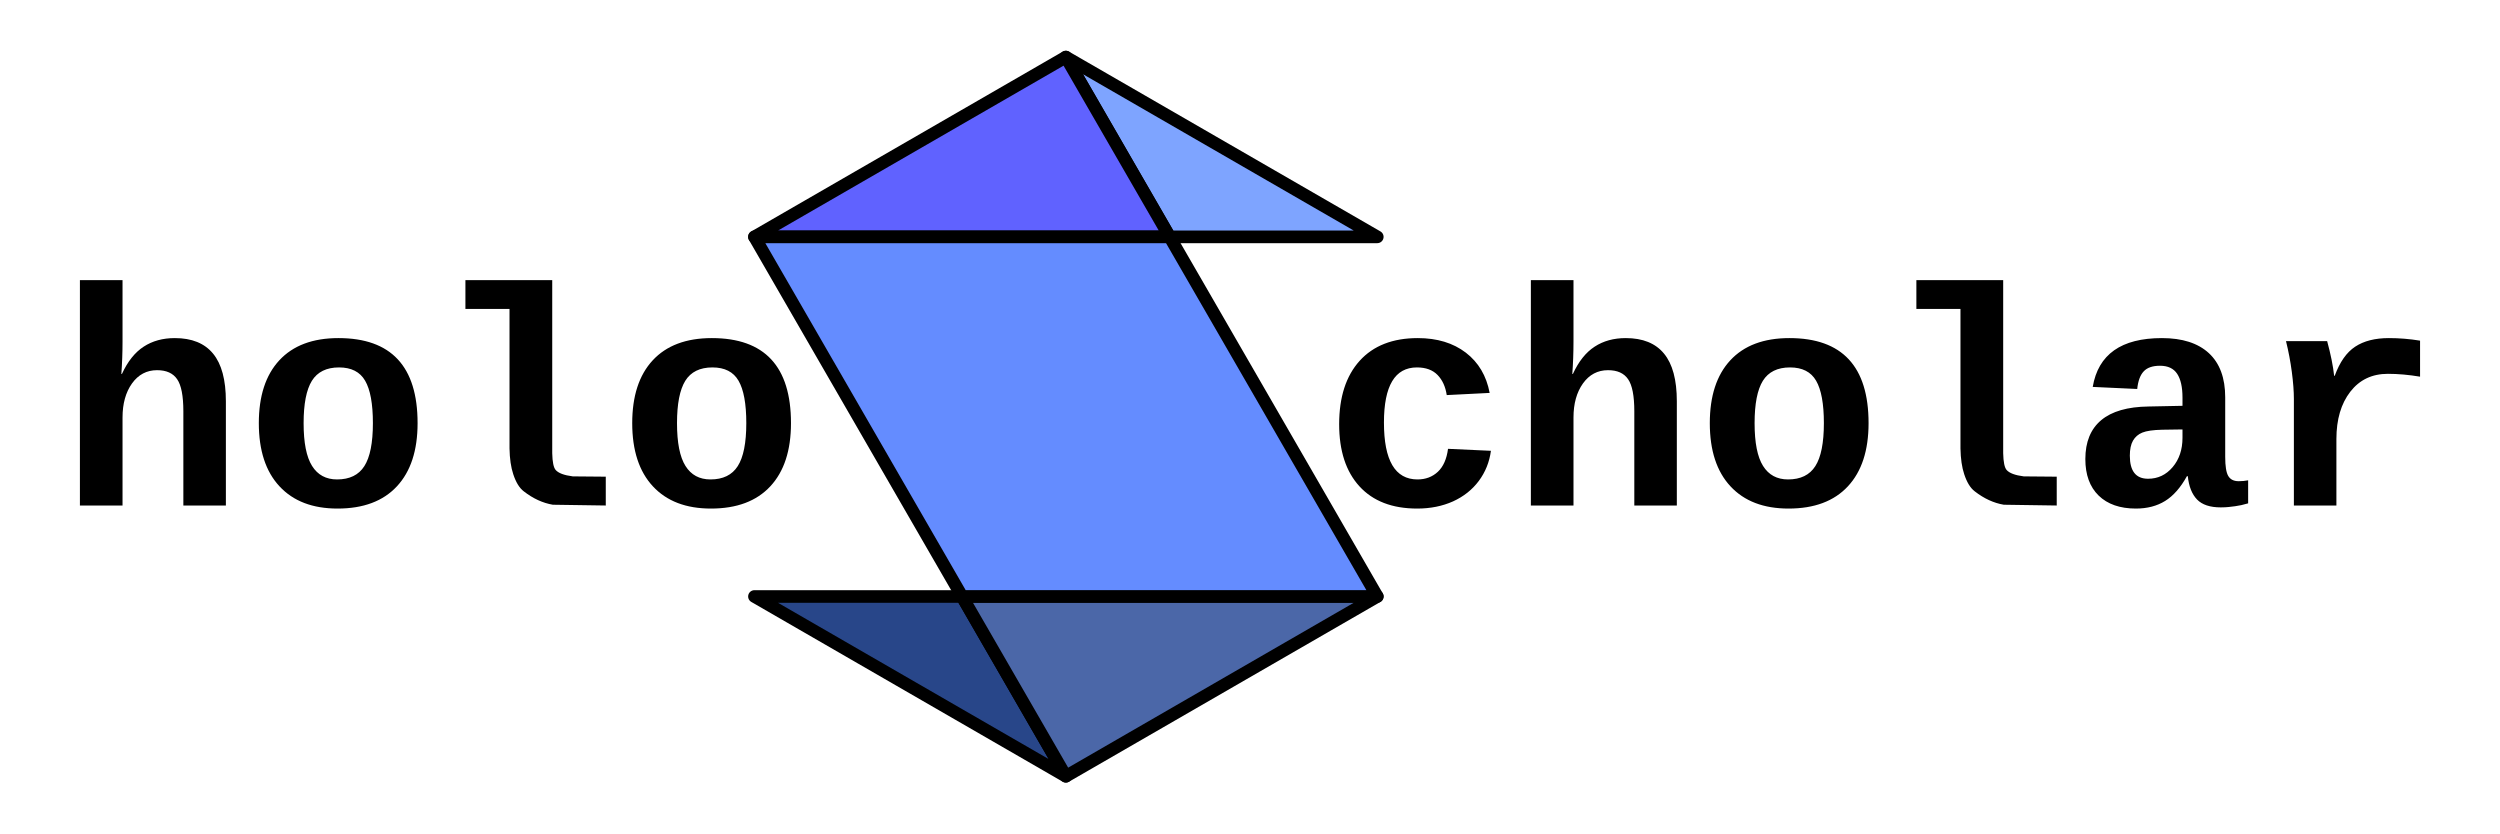
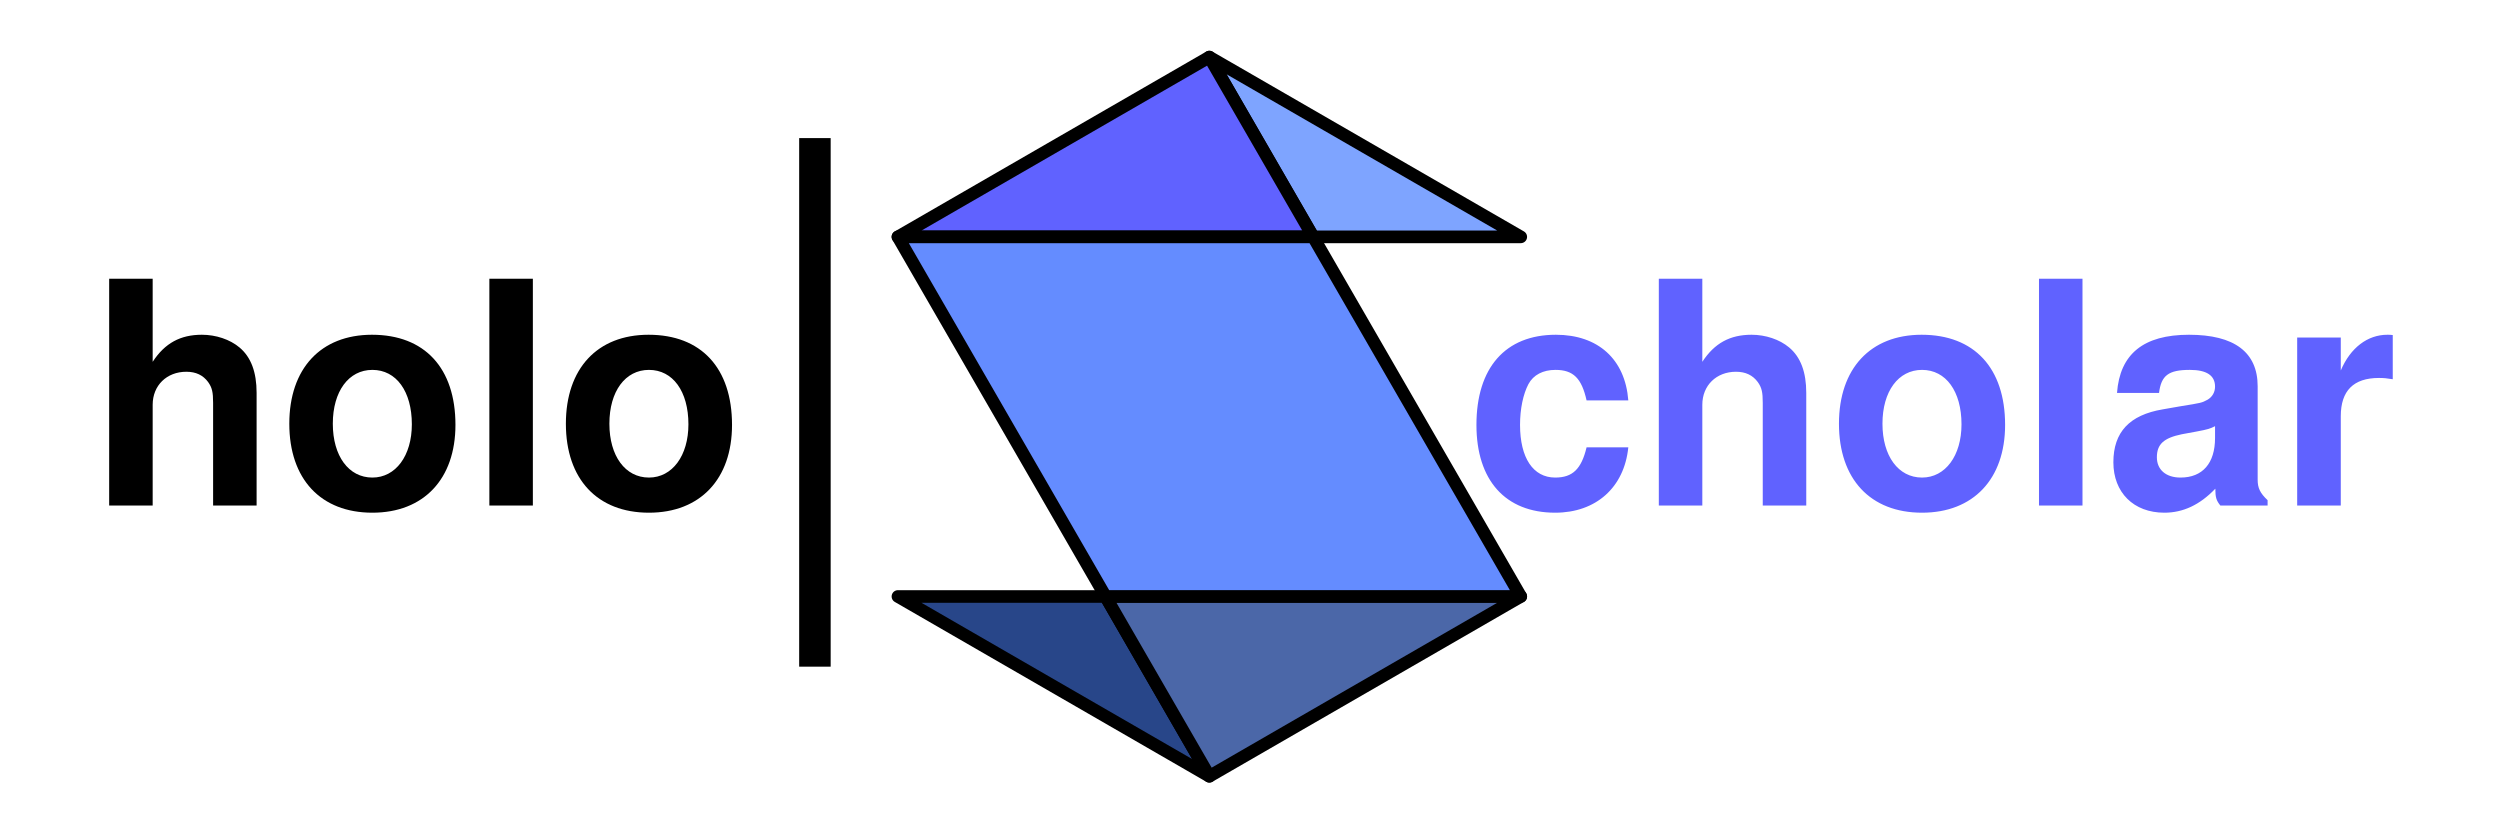
<svg xmlns="http://www.w3.org/2000/svg" width="1500" height="500" viewBox="0 0 396.875 132.292" version="1.1" id="svg8">
  <defs id="defs2">
    </defs>
  <g id="layer1" transform="translate(90.36516,-166.9623)">
    <g id="g905" transform="translate(9.230676,14.10378)">
-       <path id="path854" d="M 20.171,247.548 69.609,276.091 53.13,247.548 Z" style="fill:#284689;fill-opacity:0.996;stroke:#000000;stroke-width:2;stroke-linecap:butt;stroke-linejoin:round;stroke-miterlimit:4;stroke-dasharray:none;stroke-opacity:1" />
-       <path id="path856" d="m 119.048,247.547 -65.918,1e-5 16.479,28.543 z" style="fill:#4b67a8;fill-opacity:0.996;stroke:#000000;stroke-width:2;stroke-linecap:butt;stroke-linejoin:round;stroke-miterlimit:4;stroke-dasharray:none;stroke-opacity:1" />
-       <path style="fill:#7ea4ff;fill-opacity:1;stroke:#000000;stroke-width:2;stroke-linecap:butt;stroke-linejoin:round;stroke-miterlimit:4;stroke-dasharray:none;stroke-opacity:1" d="m 119.048,190.461 -49.438,-28.543 16.479,28.543 z" id="path874" />
-       <path style="fill:#6062ff;fill-opacity:1;stroke:#000000;stroke-width:2;stroke-linecap:butt;stroke-linejoin:round;stroke-miterlimit:4;stroke-dasharray:none;stroke-opacity:1" d="m 20.171,190.461 65.918,-1e-5 -16.479,-28.543 z" id="path876" />
-       <text id="text882" y="233.108" x="110.34" style="font-style:normal;font-weight:normal;font-size:10.583px;line-height:1.25;font-family:sans-serif;letter-spacing:0px;word-spacing:0px;fill:#000000;fill-opacity:1;stroke:none;stroke-width:0.265" xml:space="preserve">
-         <tspan style="font-style:normal;font-variant:normal;font-weight:bold;font-stretch:normal;font-size:49.389px;font-family:'Liberation Mono';-inkscape-font-specification:'Liberation Mono, Bold';font-variant-ligatures:normal;font-variant-caps:normal;font-variant-numeric:normal;font-feature-settings:normal;text-align:start;writing-mode:lr-tb;text-anchor:start;stroke-width:0.265" y="233.108" x="110.34" id="tspan880">cholar</tspan>
-       </text>
-       <text id="text886" y="233.108" x="-90.365" style="font-style:normal;font-weight:normal;font-size:10.583px;line-height:1.25;font-family:sans-serif;letter-spacing:0px;word-spacing:0px;fill:#000000;fill-opacity:1;stroke:none;stroke-width:0.265" xml:space="preserve">
-         <tspan style="font-style:normal;font-variant:normal;font-weight:bold;font-stretch:normal;font-size:49.389px;font-family:'Liberation Mono';-inkscape-font-specification:'Liberation Mono, Bold';font-variant-ligatures:normal;font-variant-caps:normal;font-variant-numeric:normal;font-feature-settings:normal;text-align:start;writing-mode:lr-tb;text-anchor:start;stroke-width:0.265" y="233.108" x="-90.365" id="tspan884">holo</tspan>
-       </text>
-       <path id="path890" d="m 20.171,190.461 65.918,-1e-5 32.959,57.086 -65.918,1e-5 z" style="fill:#648cff;fill-opacity:1;stroke:#000000;stroke-width:2;stroke-linecap:butt;stroke-linejoin:round;stroke-miterlimit:4;stroke-dasharray:none;stroke-opacity:1" />
+       <g id="g950" transform="translate(-0.5043495)">
+         <path style="fill:#284689;fill-opacity:0.996;stroke:#000000;stroke-width:2;stroke-linecap:butt;stroke-linejoin:round;stroke-miterlimit:4;stroke-dasharray:none;stroke-opacity:1" d="M 43.455,247.548 92.893,276.091 76.413,247.548 Z" id="path854" />
+         <path style="fill:#4b67a8;fill-opacity:0.996;stroke:#000000;stroke-width:2;stroke-linecap:butt;stroke-linejoin:round;stroke-miterlimit:4;stroke-dasharray:none;stroke-opacity:1" d="m 142.331,247.547 -65.918,1e-5 16.479,28.543 z" id="path856" />
+         <path id="path874" d="M 142.331,190.461 92.893,161.918 109.372,190.461 Z" style="fill:#7ea4ff;fill-opacity:1;stroke:#000000;stroke-width:2;stroke-linecap:butt;stroke-linejoin:round;stroke-miterlimit:4;stroke-dasharray:none;stroke-opacity:1" />
+         <path id="path876" d="m 43.455,190.461 65.918,-1e-5 -16.479,-28.543 z" style="fill:#6062ff;fill-opacity:1;stroke:#000000;stroke-width:2;stroke-linecap:butt;stroke-linejoin:round;stroke-miterlimit:4;stroke-dasharray:none;stroke-opacity:1" />
+         <text xml:space="preserve" style="font-style:normal;font-weight:normal;font-size:10.583px;line-height:1.25;font-family:sans-serif;letter-spacing:0px;word-spacing:0px;fill:#6062ff;fill-opacity:1;stroke:none;stroke-width:0.265" x="133.623" y="233.108" id="text882">
+           <tspan id="tspan880" x="133.623" y="233.108" style="font-style:normal;font-variant:normal;font-weight:bold;font-stretch:normal;font-size:49.389px;font-family:Helvetica;-inkscape-font-specification:'Helvetica Bold';font-variant-ligatures:normal;font-variant-caps:normal;font-variant-numeric:normal;font-feature-settings:normal;text-align:start;writing-mode:lr-tb;text-anchor:start;fill:#6062ff;fill-opacity:1;stroke-width:0.265">cholar</tspan>
+         </text>
+         <text xml:space="preserve" style="font-style:normal;font-weight:normal;font-size:10.583px;line-height:1.25;font-family:sans-serif;letter-spacing:0px;word-spacing:0px;fill:#000000;fill-opacity:1;stroke:none;stroke-width:0.265" x="-85.074" y="233.108" id="text886">
+           <tspan id="tspan884" x="-85.074" y="233.108" style="font-style:normal;font-variant:normal;font-weight:bold;font-stretch:normal;font-size:49.389px;font-family:Helvetica;-inkscape-font-specification:'Helvetica Bold';font-variant-ligatures:normal;font-variant-caps:normal;font-variant-numeric:normal;font-feature-settings:normal;text-align:start;writing-mode:lr-tb;text-anchor:start;stroke-width:0.265">holo</tspan>
+         </text>
+         <path style="fill:#648cff;fill-opacity:1;stroke:#000000;stroke-width:2;stroke-linecap:butt;stroke-linejoin:round;stroke-miterlimit:4;stroke-dasharray:none;stroke-opacity:1" d="m 43.455,190.461 65.918,-1e-5 32.959,57.086 -65.918,1e-5 z" id="path890" />
+         <path id="path938" d="m 30.277,174.781 v 83.911" style="fill:none;stroke:#000000;stroke-width:5;stroke-linecap:butt;stroke-linejoin:miter;stroke-miterlimit:4;stroke-dasharray:none;stroke-opacity:1" />
+       </g>
    </g>
  </g>
</svg>
